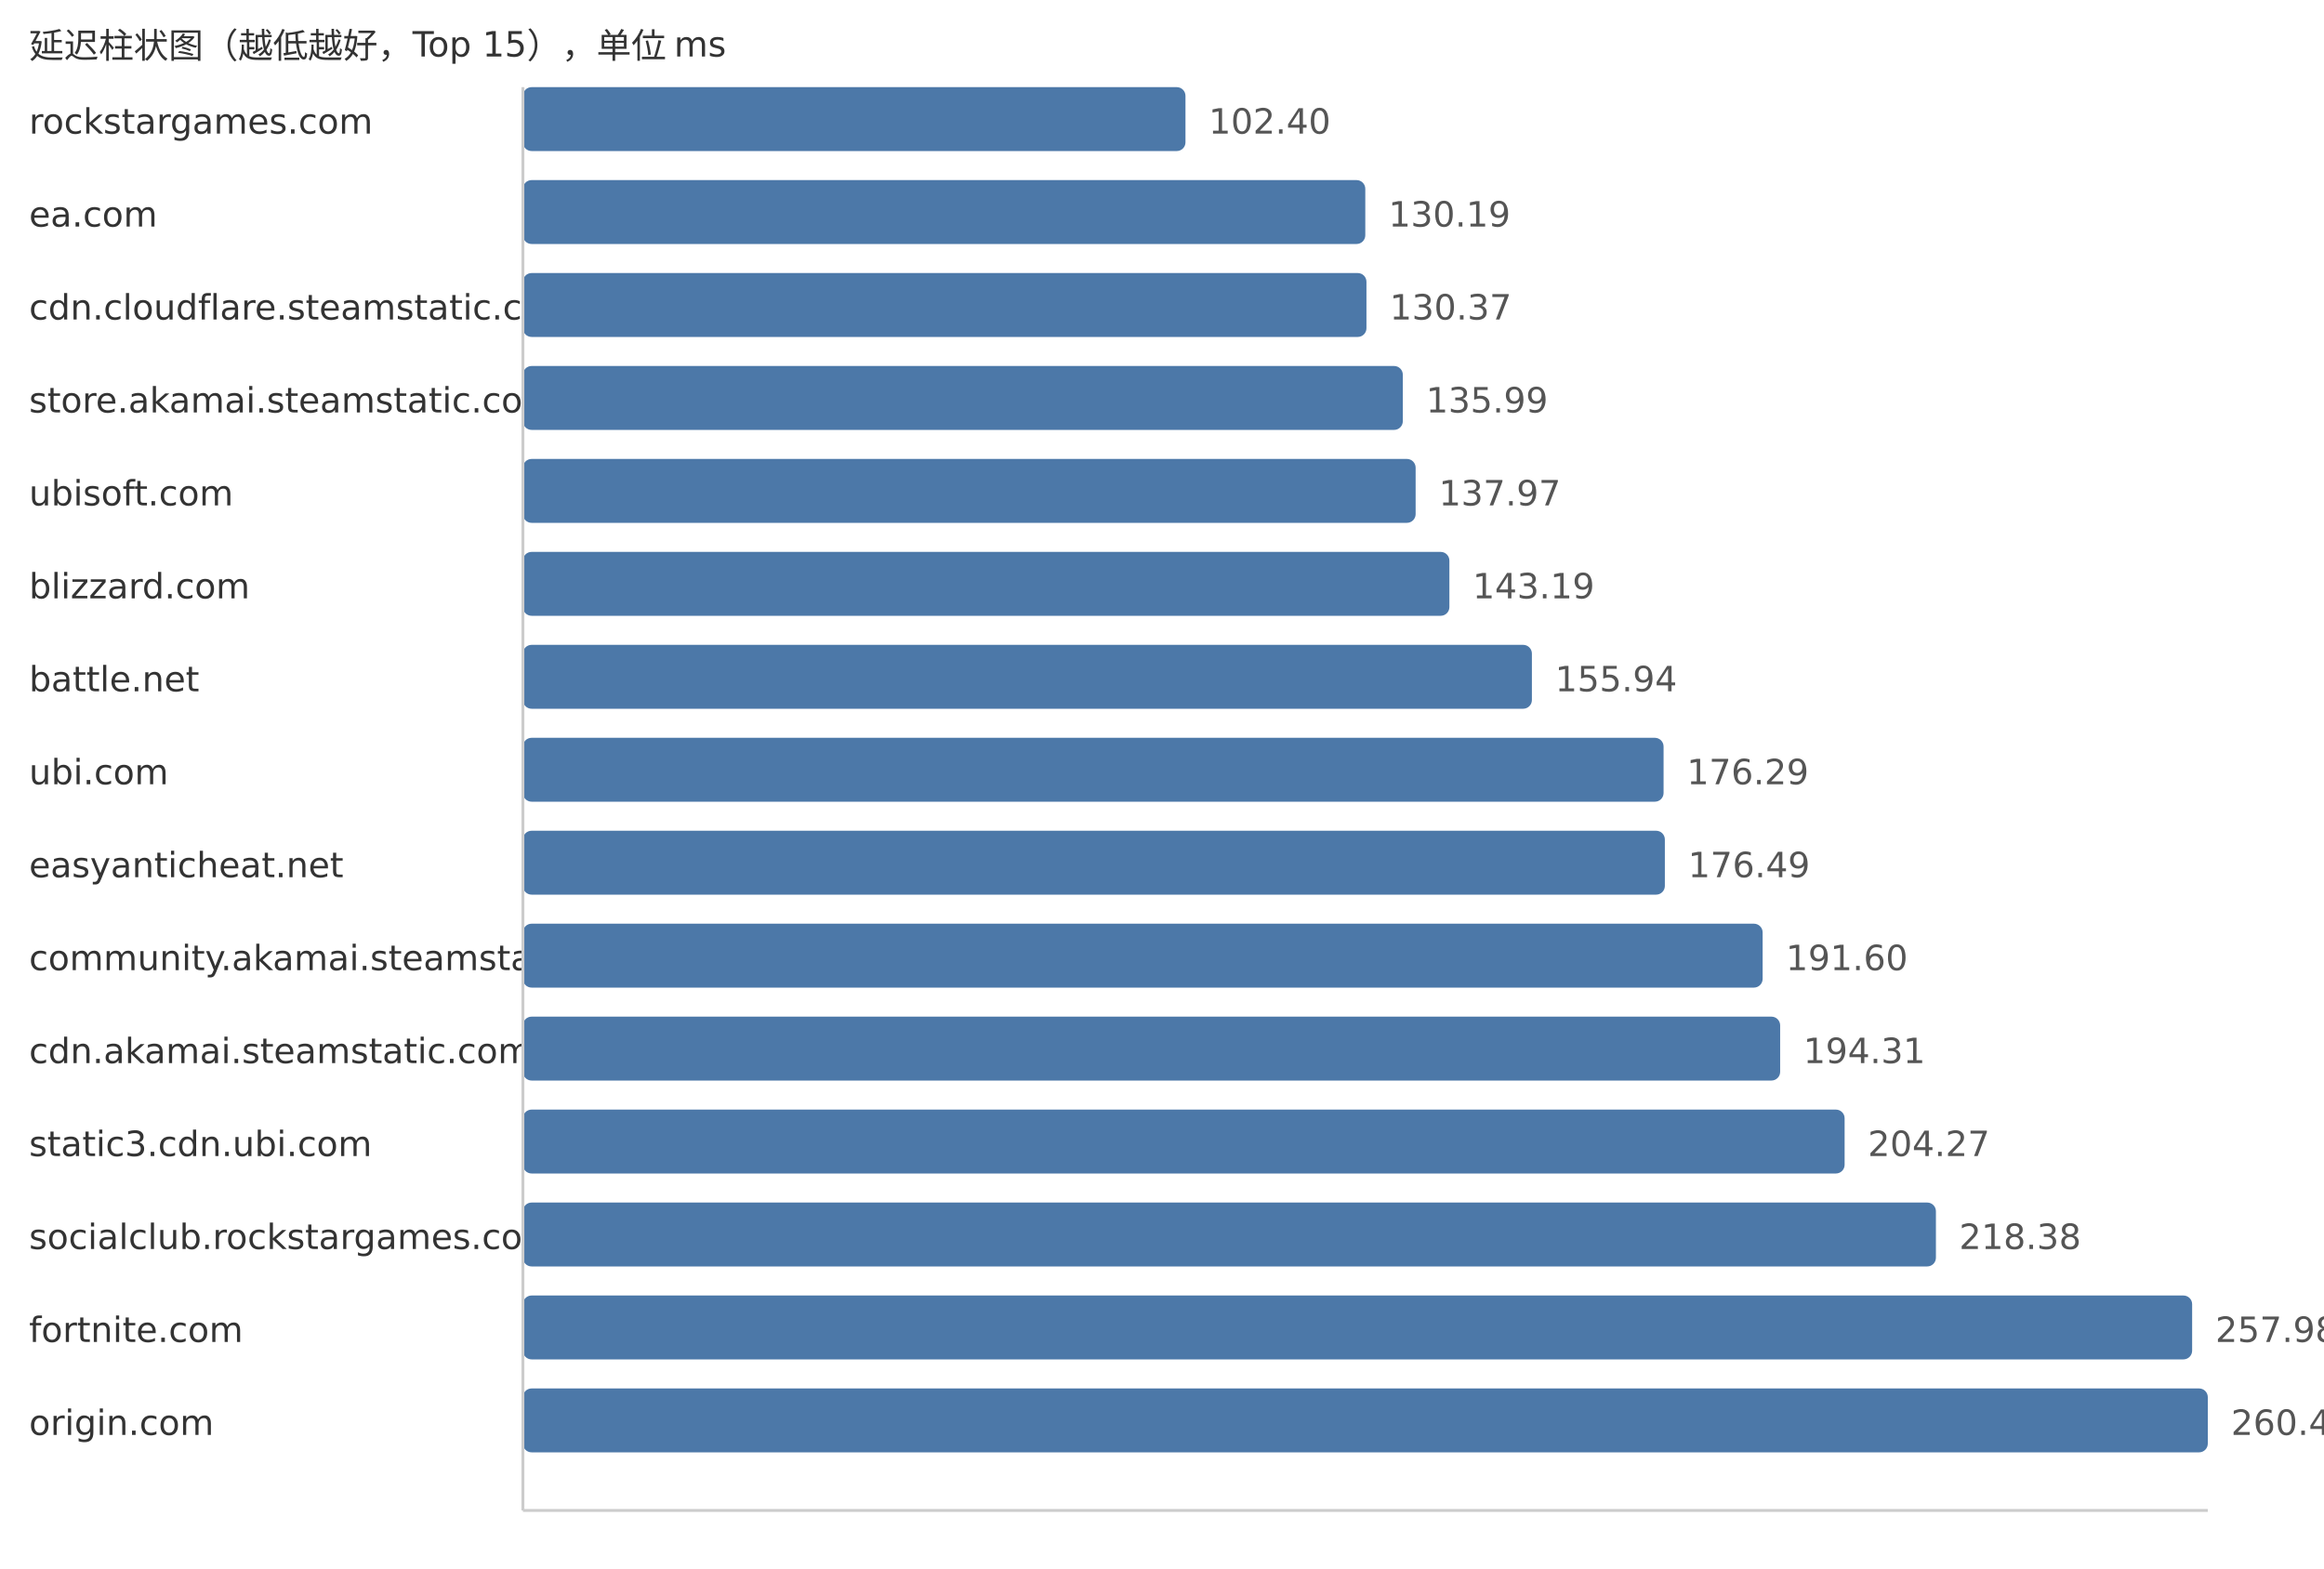
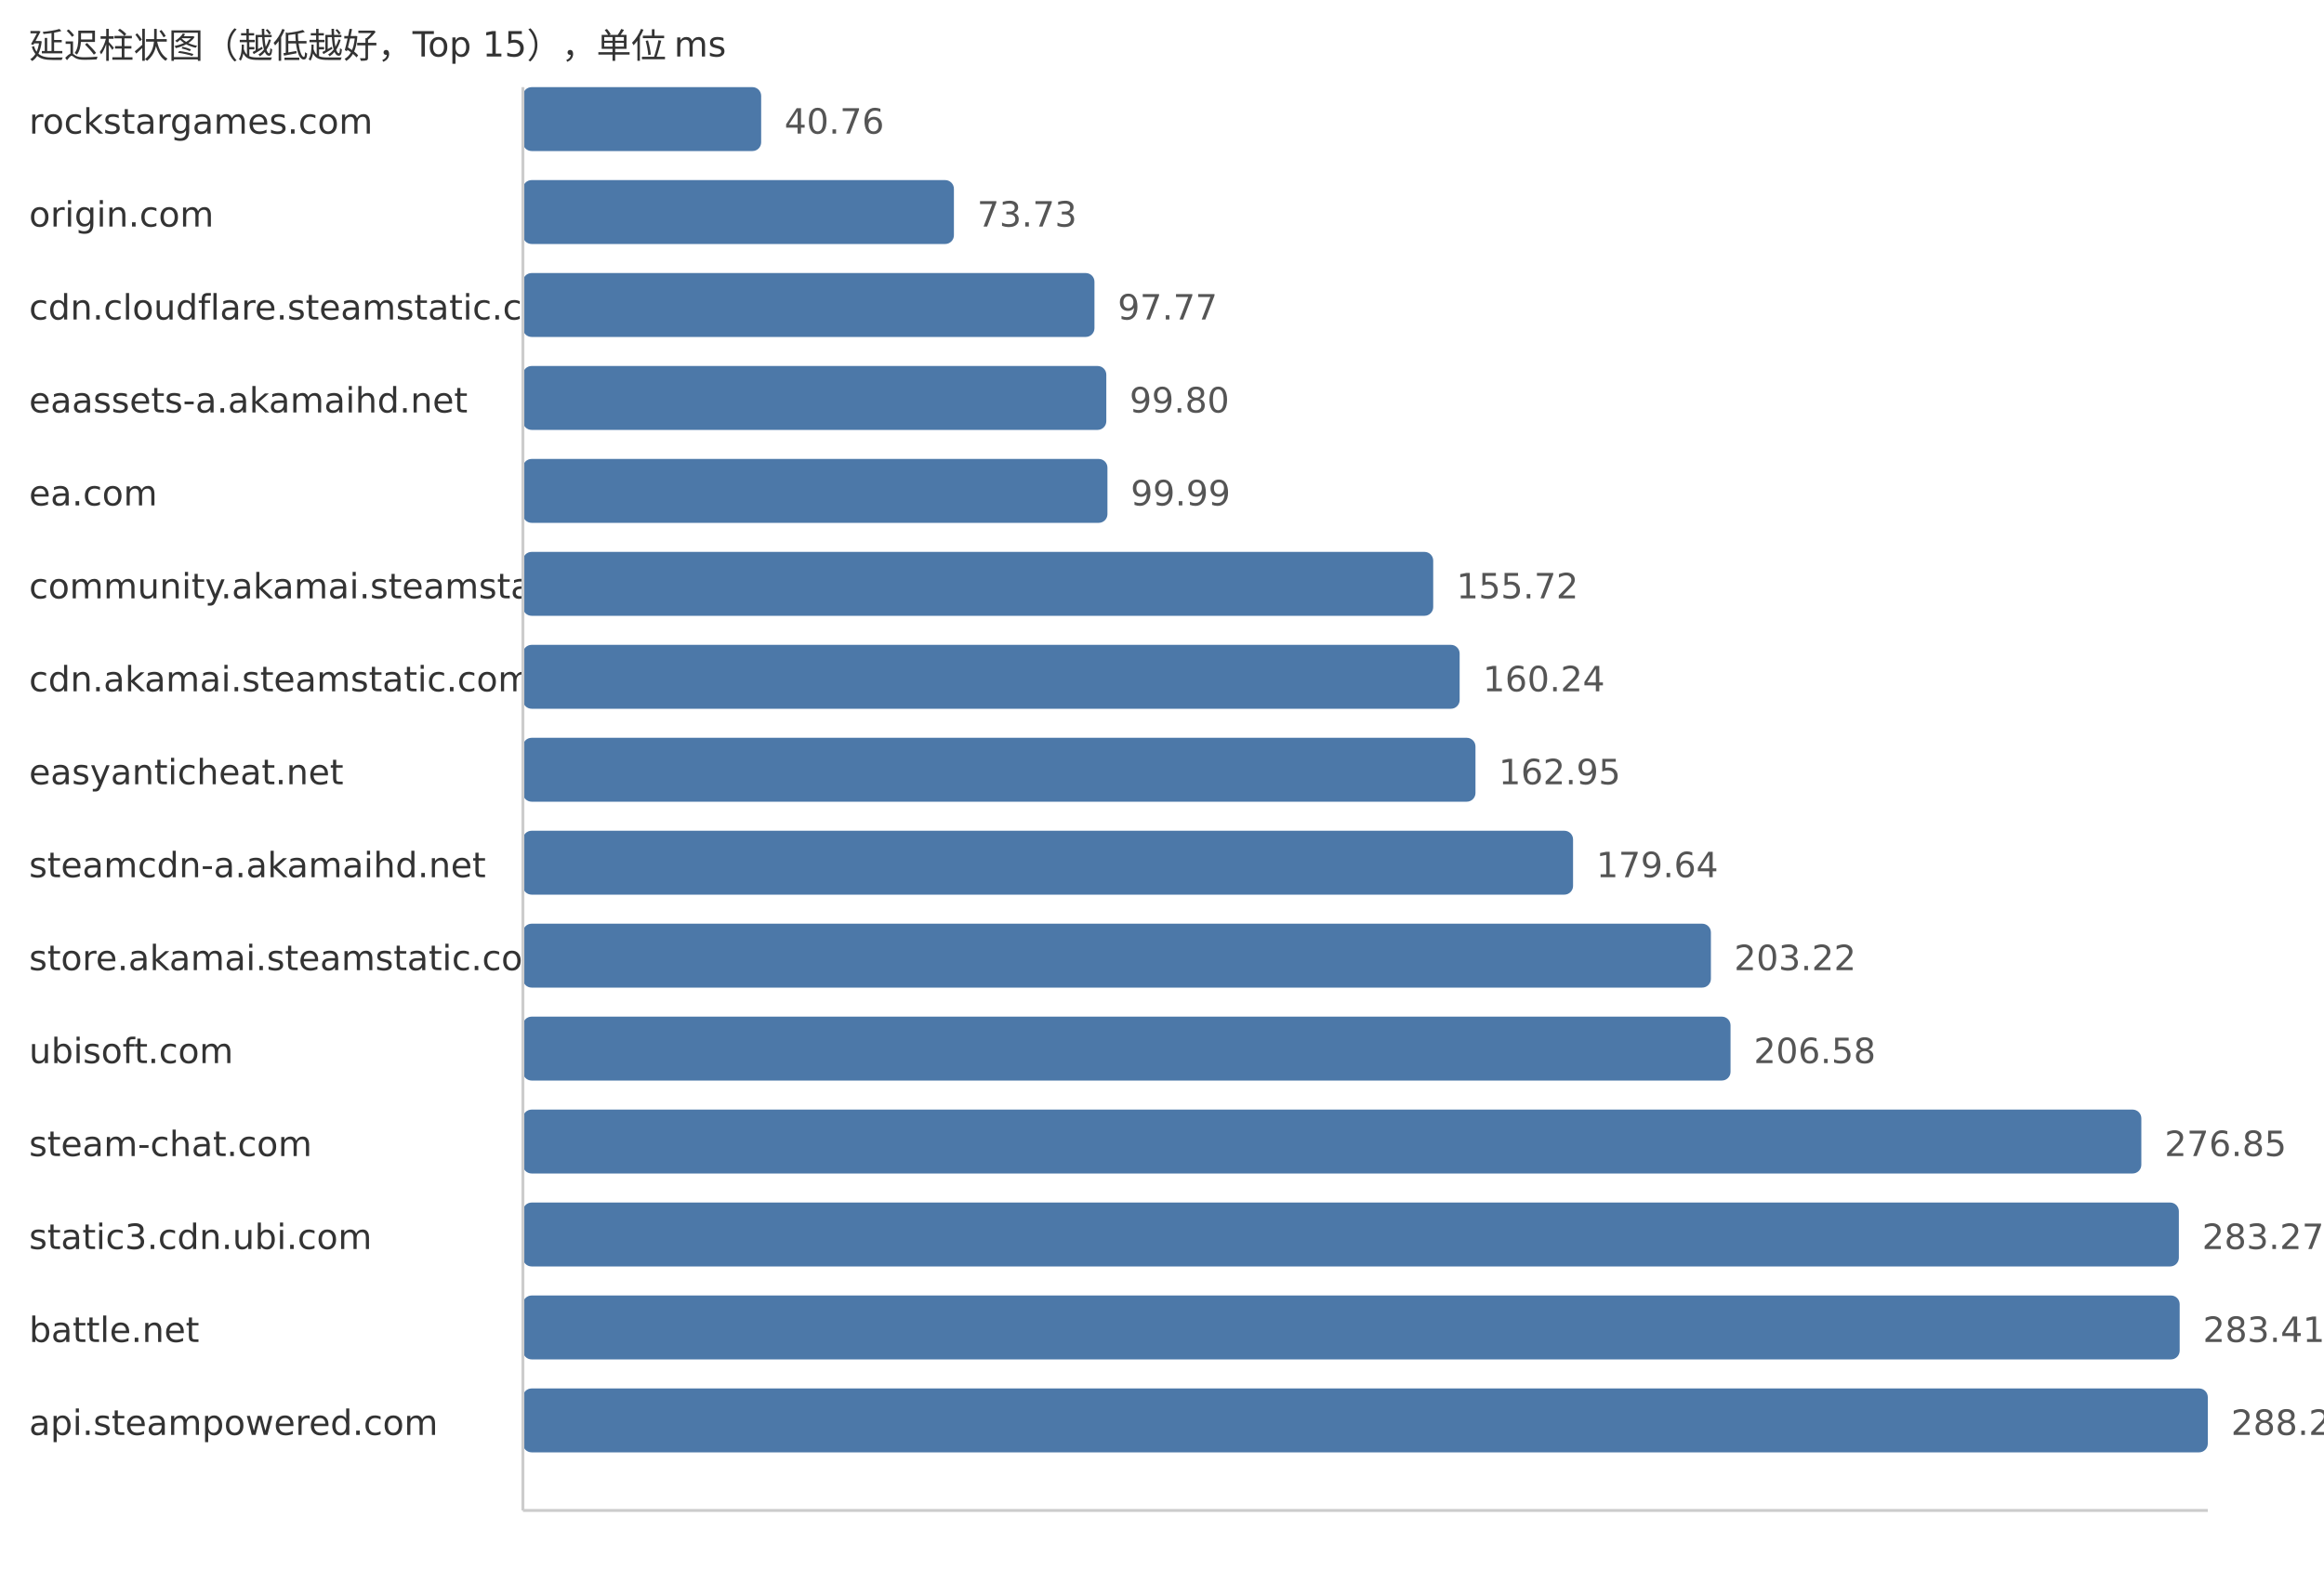
<svg xmlns="http://www.w3.org/2000/svg" width="800" height="540">
  <style> .label{font-family:DejaVu Sans,Verdana,Geneva,sans-serif;font-size:12px;fill:#333} .value{font-family:DejaVu Sans,Verdana,Geneva,sans-serif;font-size:12px;fill:#555} </style>
  <text x="10" y="20" class="label">延迟柱状图（越低越好，Top 15），单位 ms</text>
  <text x="10" y="46" class="label">rockstargames.com</text>
-   <rect x="180" y="30" width="228.08" height="22" fill="#4c78a8" rx="3" />
-   <text x="416.08" y="46" class="value">102.40</text>
-   <text x="10" y="78" class="label">ea.com</text>
-   <rect x="180" y="62" width="289.98" height="22" fill="#4c78a8" rx="3" />
-   <text x="477.98" y="78" class="value">130.19</text>
+   <rect x="180" y="30" width="82.02" height="22" fill="#4c78a8" rx="3" />
+   <text x="270.02" y="46" class="value">40.76</text>
+   <text x="10" y="78" class="label">origin.com</text>
+   <rect x="180" y="62" width="148.37" height="22" fill="#4c78a8" rx="3" />
+   <text x="336.37" y="78" class="value">73.73</text>
  <text x="10" y="110" class="label">cdn.cloudflare.steamstatic.com</text>
-   <rect x="180" y="94" width="290.38" height="22" fill="#4c78a8" rx="3" />
-   <text x="478.38" y="110" class="value">130.37</text>
-   <text x="10" y="142" class="label">store.akamai.steamstatic.com</text>
-   <rect x="180" y="126" width="302.9" height="22" fill="#4c78a8" rx="3" />
-   <text x="490.9" y="142" class="value">135.99</text>
-   <text x="10" y="174" class="label">ubisoft.com</text>
-   <rect x="180" y="158" width="307.31" height="22" fill="#4c78a8" rx="3" />
-   <text x="495.31" y="174" class="value">137.97</text>
-   <text x="10" y="206" class="label">blizzard.com</text>
-   <rect x="180" y="190" width="318.93" height="22" fill="#4c78a8" rx="3" />
-   <text x="506.93" y="206" class="value">143.19</text>
-   <text x="10" y="238" class="label">battle.net</text>
-   <rect x="180" y="222" width="347.33" height="22" fill="#4c78a8" rx="3" />
-   <text x="535.33" y="238" class="value">155.94</text>
-   <text x="10" y="270" class="label">ubi.com</text>
-   <rect x="180" y="254" width="392.66" height="22" fill="#4c78a8" rx="3" />
-   <text x="580.66" y="270" class="value">176.29</text>
-   <text x="10" y="302" class="label">easyanticheat.net</text>
-   <rect x="180" y="286" width="393.1" height="22" fill="#4c78a8" rx="3" />
-   <text x="581.1" y="302" class="value">176.49</text>
-   <text x="10" y="334" class="label">community.akamai.steamstatic.com</text>
-   <rect x="180" y="318" width="426.76" height="22" fill="#4c78a8" rx="3" />
-   <text x="614.76" y="334" class="value">191.60</text>
-   <text x="10" y="366" class="label">cdn.akamai.steamstatic.com</text>
-   <rect x="180" y="350" width="432.79" height="22" fill="#4c78a8" rx="3" />
-   <text x="620.79" y="366" class="value">194.31</text>
-   <text x="10" y="398" class="label">static3.cdn.ubi.com</text>
-   <rect x="180" y="382" width="454.98" height="22" fill="#4c78a8" rx="3" />
-   <text x="642.98" y="398" class="value">204.27</text>
-   <text x="10" y="430" class="label">socialclub.rockstargames.com</text>
-   <rect x="180" y="414" width="486.41" height="22" fill="#4c78a8" rx="3" />
-   <text x="674.41" y="430" class="value">218.38</text>
-   <text x="10" y="462" class="label">fortnite.com</text>
-   <rect x="180" y="446" width="574.61" height="22" fill="#4c78a8" rx="3" />
-   <text x="762.61" y="462" class="value">257.98</text>
-   <text x="10" y="494" class="label">origin.com</text>
+   <rect x="180" y="94" width="196.75" height="22" fill="#4c78a8" rx="3" />
+   <text x="384.75" y="110" class="value">97.77</text>
+   <text x="10" y="142" class="label">eaassets-a.akamaihd.net</text>
+   <rect x="180" y="126" width="200.83" height="22" fill="#4c78a8" rx="3" />
+   <text x="388.83" y="142" class="value">99.80</text>
+   <text x="10" y="174" class="label">ea.com</text>
+   <rect x="180" y="158" width="201.22" height="22" fill="#4c78a8" rx="3" />
+   <text x="389.22" y="174" class="value">99.99</text>
+   <text x="10" y="206" class="label">community.akamai.steamstatic.com</text>
+   <rect x="180" y="190" width="313.36" height="22" fill="#4c78a8" rx="3" />
+   <text x="501.36" y="206" class="value">155.72</text>
+   <text x="10" y="238" class="label">cdn.akamai.steamstatic.com</text>
+   <rect x="180" y="222" width="322.46" height="22" fill="#4c78a8" rx="3" />
+   <text x="510.46" y="238" class="value">160.24</text>
+   <text x="10" y="270" class="label">easyanticheat.net</text>
+   <rect x="180" y="254" width="327.91" height="22" fill="#4c78a8" rx="3" />
+   <text x="515.91" y="270" class="value">162.95</text>
+   <text x="10" y="302" class="label">steamcdn-a.akamaihd.net</text>
+   <rect x="180" y="286" width="361.5" height="22" fill="#4c78a8" rx="3" />
+   <text x="549.5" y="302" class="value">179.64</text>
+   <text x="10" y="334" class="label">store.akamai.steamstatic.com</text>
+   <rect x="180" y="318" width="408.95" height="22" fill="#4c78a8" rx="3" />
+   <text x="596.95" y="334" class="value">203.22</text>
+   <text x="10" y="366" class="label">ubisoft.com</text>
+   <rect x="180" y="350" width="415.71" height="22" fill="#4c78a8" rx="3" />
+   <text x="603.71" y="366" class="value">206.58</text>
+   <text x="10" y="398" class="label">steam-chat.com</text>
+   <rect x="180" y="382" width="557.12" height="22" fill="#4c78a8" rx="3" />
+   <text x="745.12" y="398" class="value">276.85</text>
+   <text x="10" y="430" class="label">static3.cdn.ubi.com</text>
+   <rect x="180" y="414" width="570.04" height="22" fill="#4c78a8" rx="3" />
+   <text x="758.04" y="430" class="value">283.27</text>
+   <text x="10" y="462" class="label">battle.net</text>
+   <rect x="180" y="446" width="570.32" height="22" fill="#4c78a8" rx="3" />
+   <text x="758.32" y="462" class="value">283.41</text>
+   <text x="10" y="494" class="label">api.steampowered.com</text>
  <rect x="180" y="478" width="580.0" height="22" fill="#4c78a8" rx="3" />
-   <text x="768.0" y="494" class="value">260.40</text>
+   <text x="768.0" y="494" class="value">288.22</text>
  <line x1="180" y1="30" x2="180" y2="520" stroke="#ccc" />
  <line x1="180" y1="520" x2="760" y2="520" stroke="#ccc" />
</svg>
